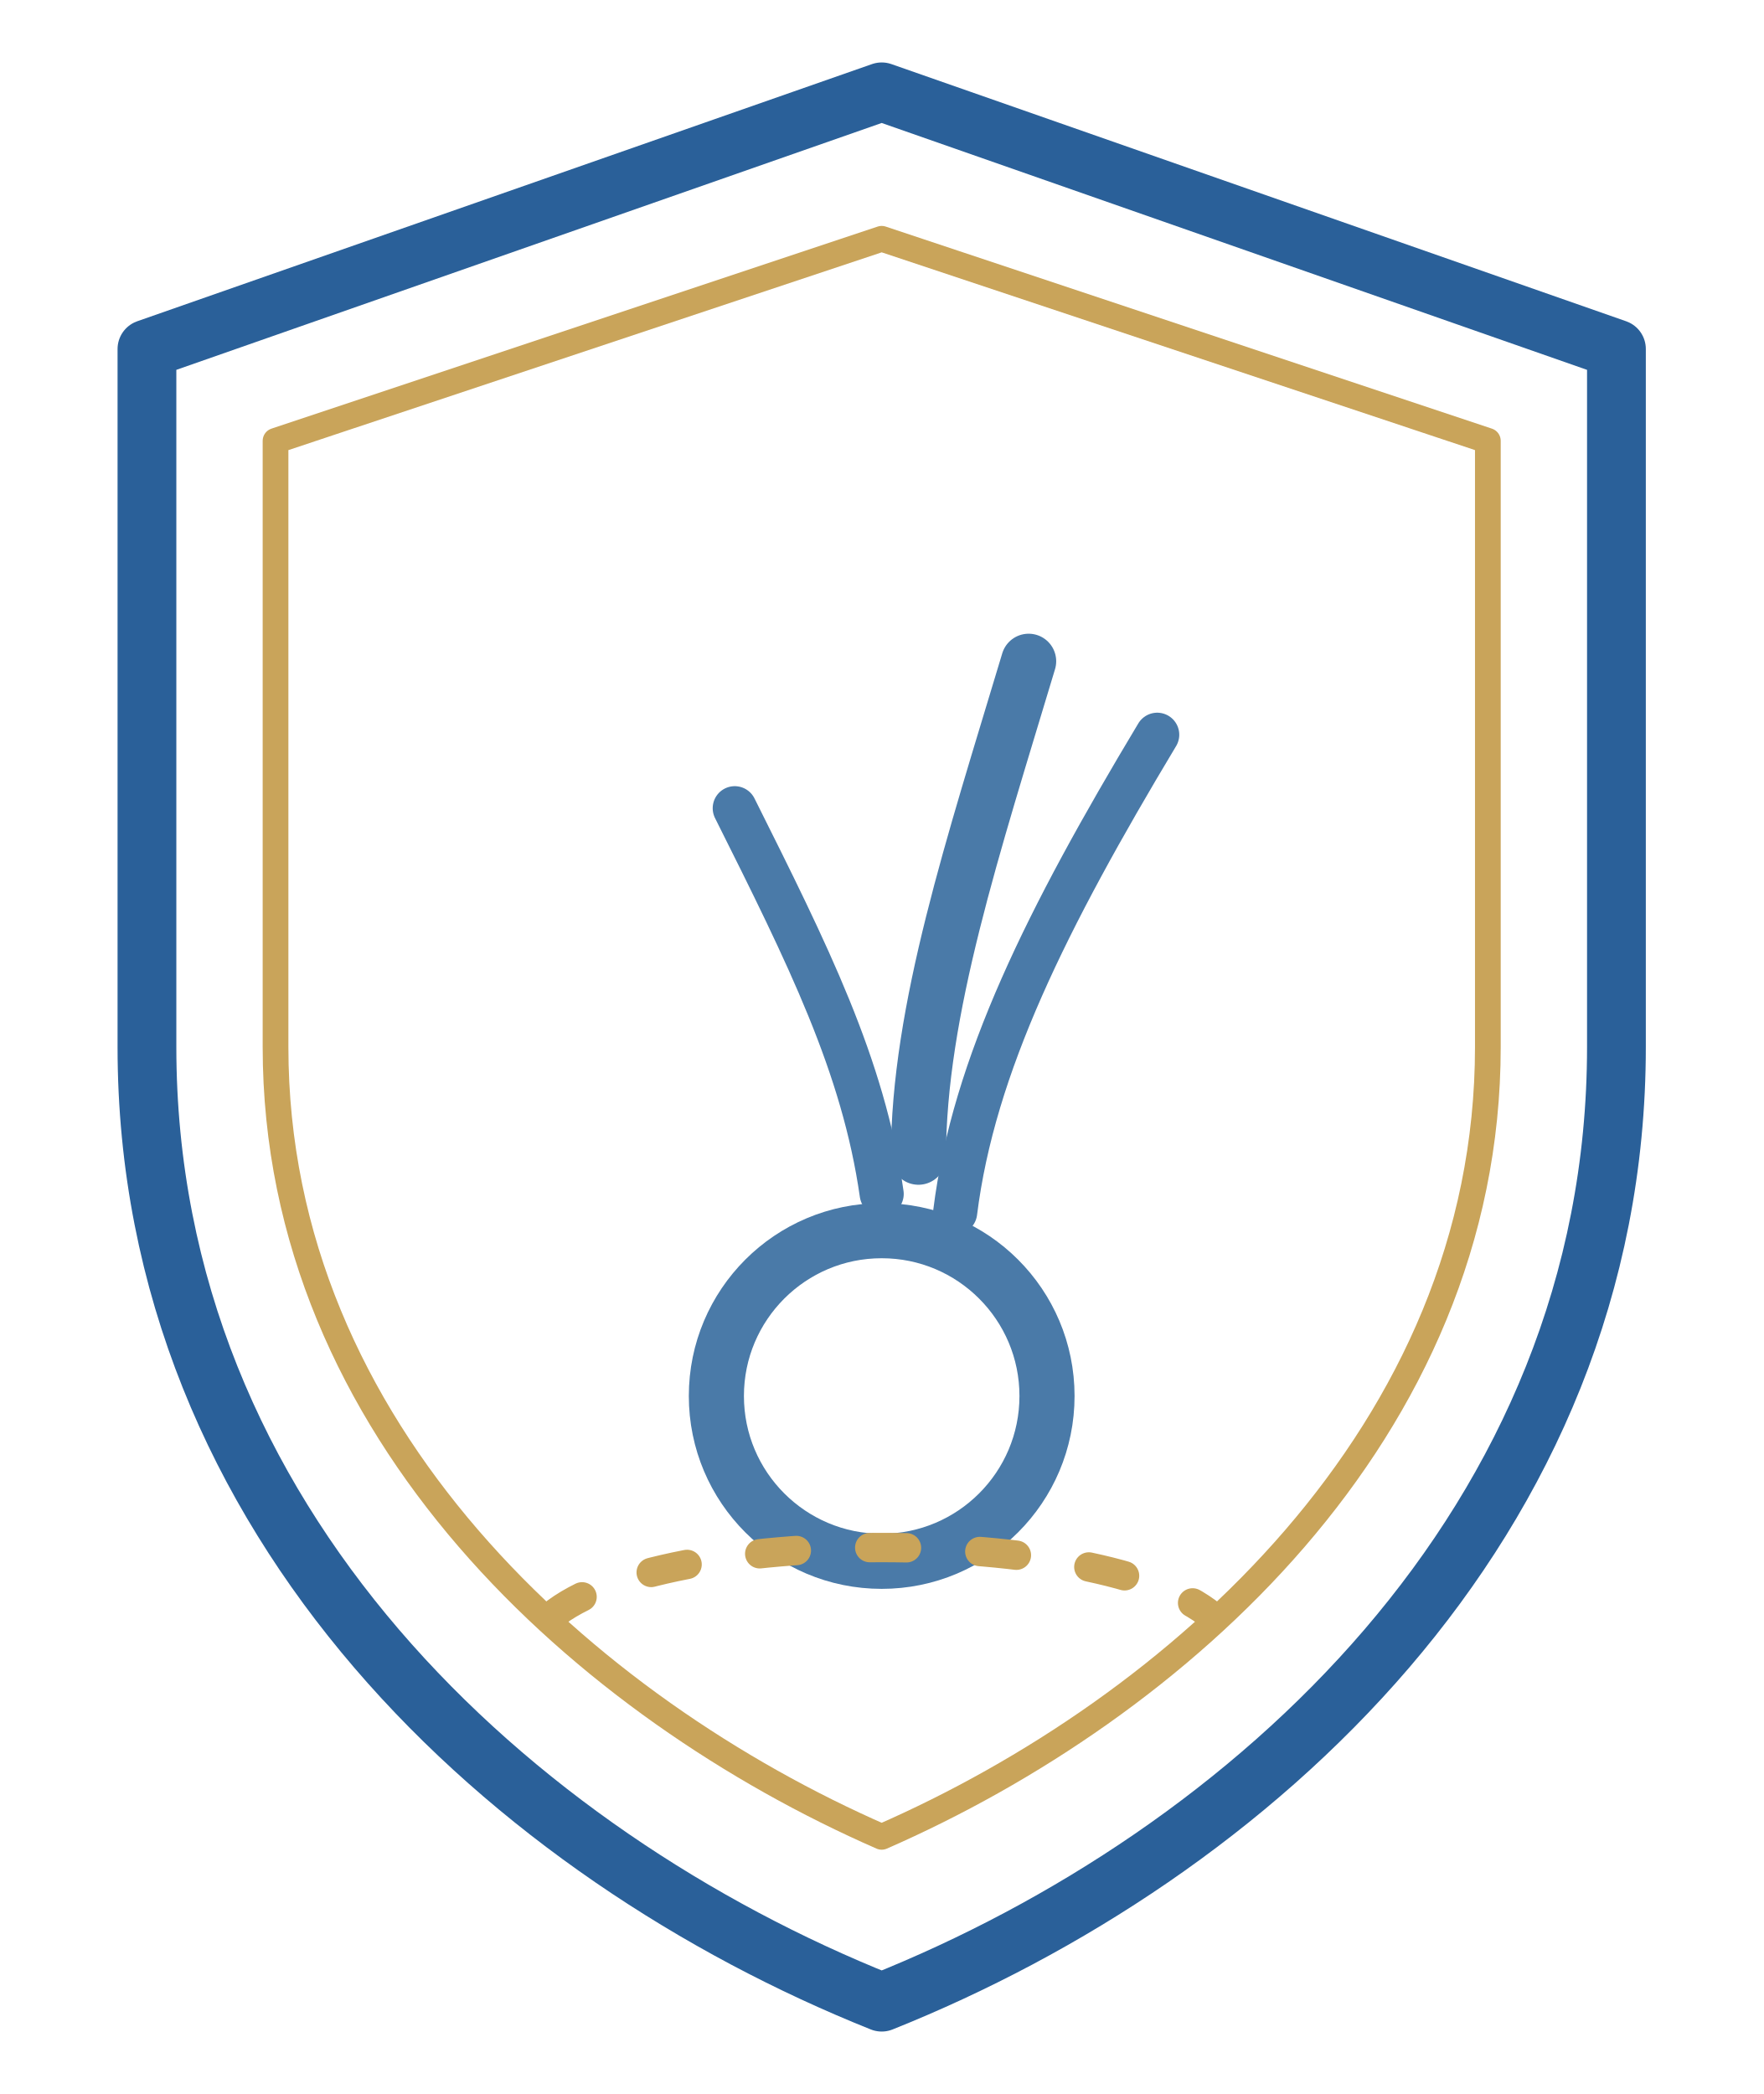
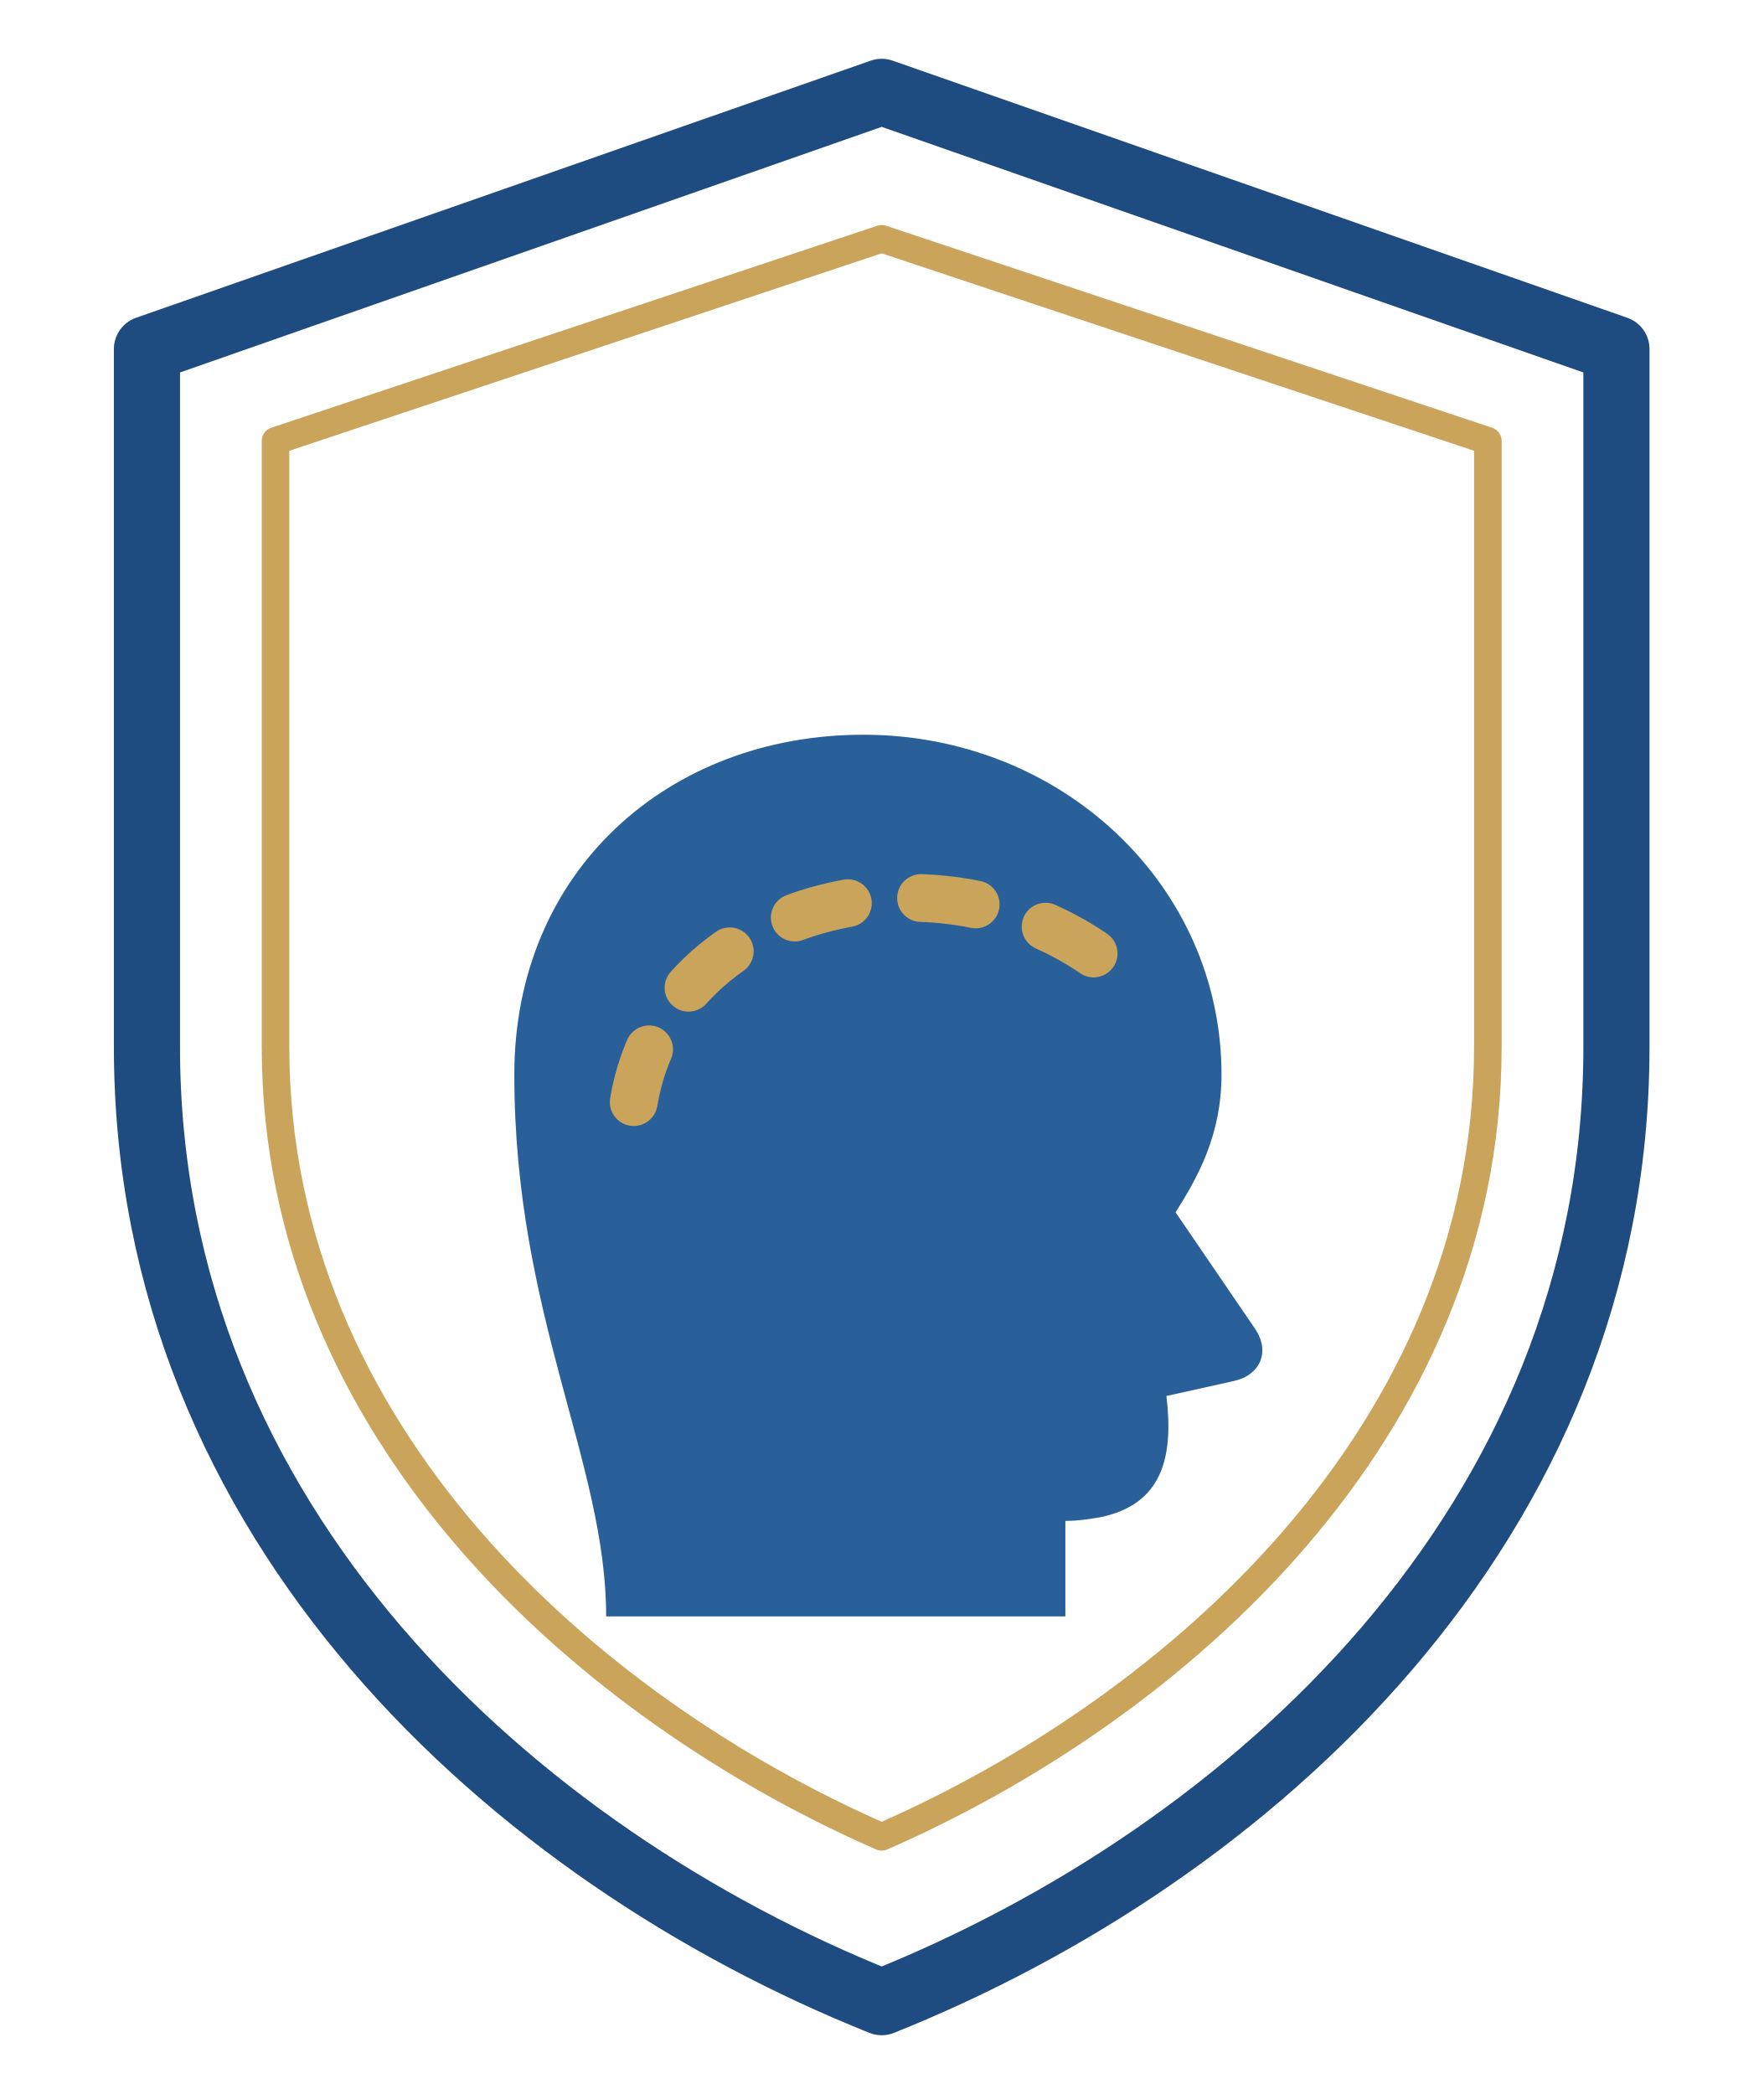
<svg xmlns="http://www.w3.org/2000/svg" viewBox="0 0 96 114" role="img" aria-label="Wappen Haartransplantation">
-   <path d="M48 5 L88 19 V57 C88 83 68 101 48 109 C28 101 8 83 8 57 V19 Z" fill="none" stroke="#2A6099" stroke-width="3.2" stroke-linejoin="round" />
-   <path d="M48 13 L81 24 V57 C81 78 64 93 48 100 C32 93 15 78 15 57 V24 Z" fill="none" stroke="#C9A45A" stroke-width="1.4" stroke-linejoin="round" />
-   <path d="M56 36c-3 10-6 19-6 27" fill="none" stroke="#4A7AA8" stroke-width="3" stroke-linecap="round" />
-   <path d="M63 40c-6 10-10 18-11 26" fill="none" stroke="#4A7AA8" stroke-width="2.4" stroke-linecap="round" />
-   <path d="M40 44c4 8 7 14 8 21" fill="none" stroke="#4A7AA8" stroke-width="2.4" stroke-linecap="round" />
-   <circle cx="48" cy="76" r="9" fill="none" stroke="#4A7AA8" stroke-width="3" />
-   <path d="M30 88c6-5 30-5 36 0" fill="none" stroke="#C9A45A" stroke-width="1.6" stroke-linecap="round" stroke-dasharray="2 4" />
+   <path d="M48 5 L88 19 V57 C88 83 68 101 48 109 C28 101 8 83 8 57 V19 Z" fill="none" stroke="#1E4B80" stroke-width="3.6" stroke-linejoin="round" />
+   <path d="M48 13 L81 24 V57 C81 78 64 93 48 100 C32 93 15 78 15 57 V24 Z" fill="none" stroke="#C9A45A" stroke-width="1.5" stroke-linejoin="round" />
+   <path d="M47 40c10.8 0 19.5 8.2 19.5 18.5 0 3.3-1.3 5.6-2.5 7.5l4.3 6.3            c.9 1.3.3 2.6-1.2 2.9l-3.6.8c.4 3.3-.2 5.9-3.6 6.6-.6.1-1.2.2-1.9.2V88H33            c0-8.4-5-16.4-5-29.5C28 47.4 36.4 40 47 40z" fill="#2A6099" />
+   <path d="M34.5 60C36.5 48 54 45 62.5 54.5" fill="none" stroke="#C9A45A" stroke-width="2.6" stroke-linecap="round" stroke-dasharray="3 4" />
</svg>
